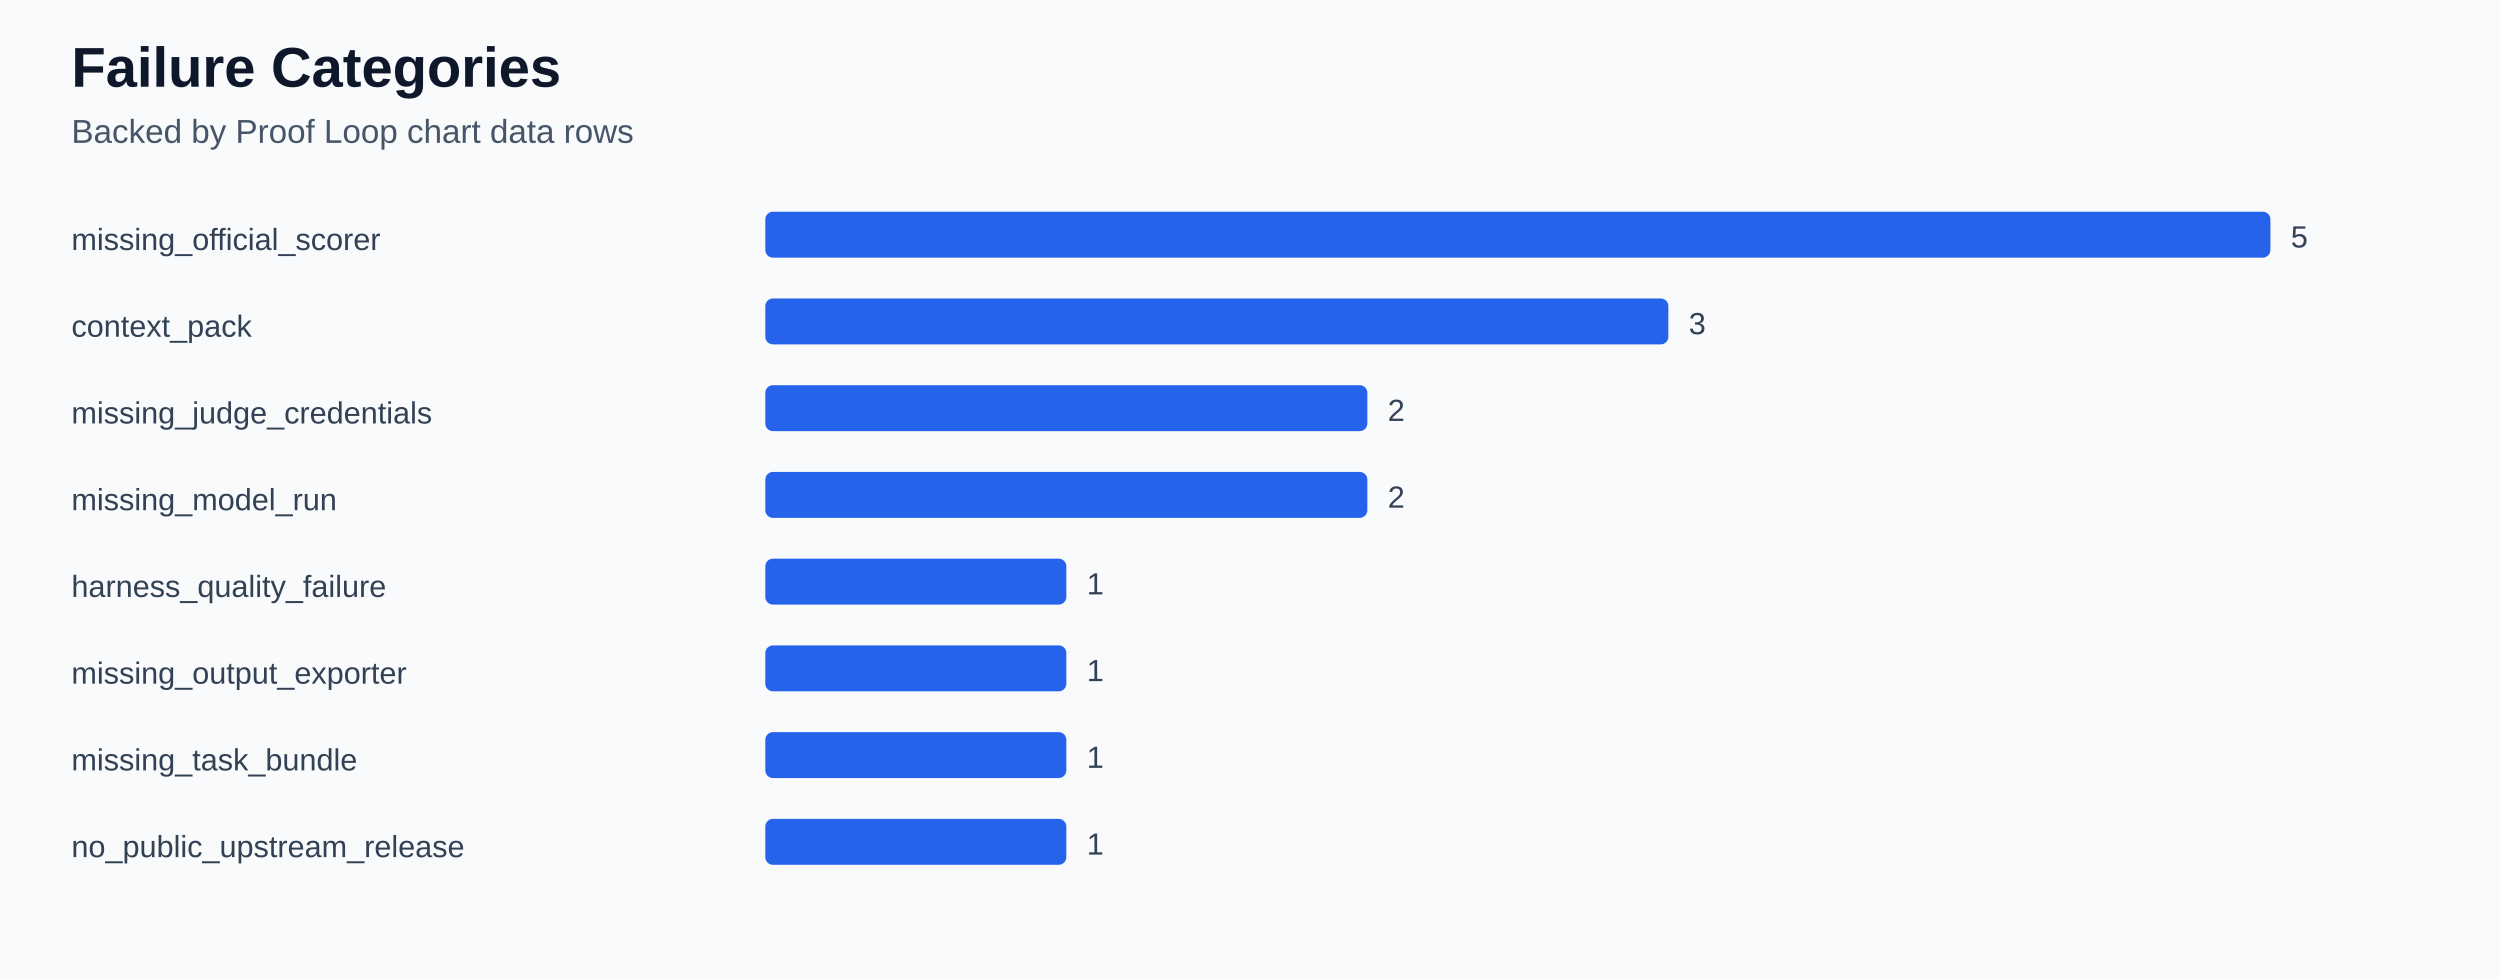
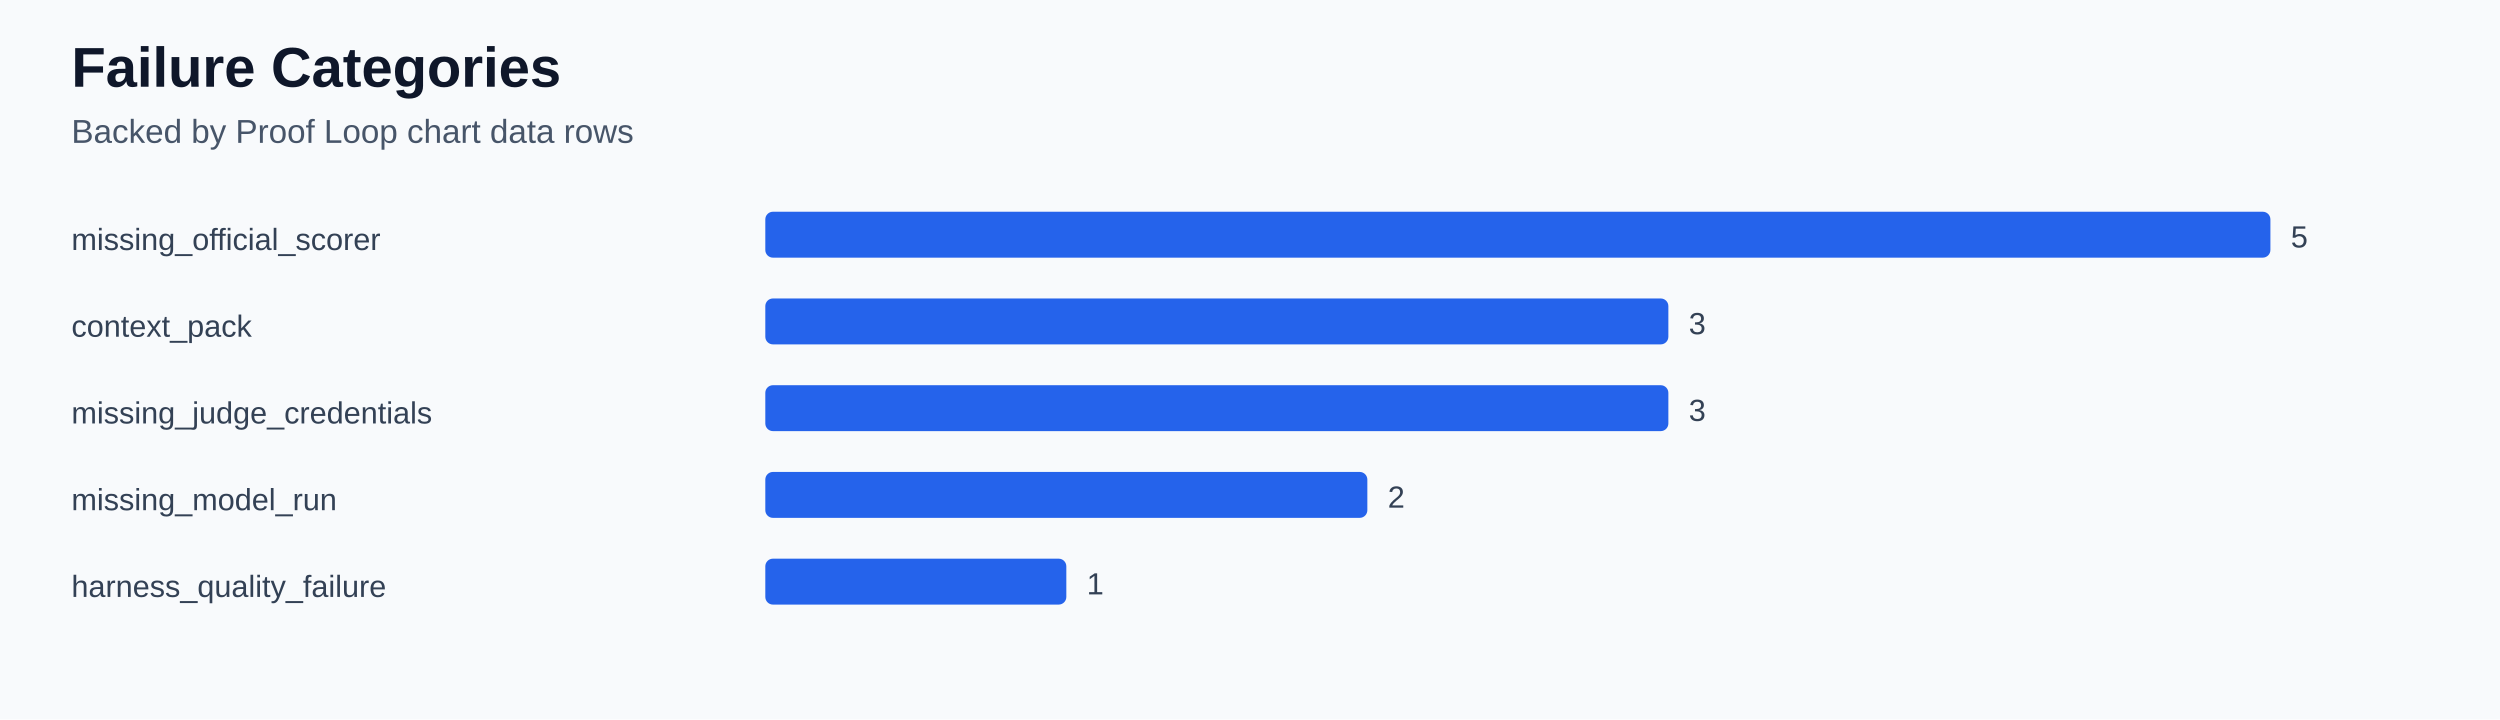
- <svg xmlns="http://www.w3.org/2000/svg" width="980" height="384" viewBox="0 0 980 384" role="img" aria-label="Failure Categories">
-   <rect width="980" height="384" fill="#F8FAFC" />
+ <svg xmlns="http://www.w3.org/2000/svg" width="980" height="282" viewBox="0 0 980 282" role="img" aria-label="Failure Categories">
+   <rect width="980" height="282" fill="#F8FAFC" />
  <text x="28" y="34" fill="#0F172A" font-size="22" font-family="Arial, sans-serif" font-weight="700">Failure Categories</text>
  <text x="28" y="56" fill="#475569" font-size="13" font-family="Arial, sans-serif">Backed by Proof Loop chart data rows</text>
  <text x="28" y="98" fill="#334155" font-size="12" font-family="Arial, sans-serif">missing_official_scorer</text>
  <rect x="300" y="83" width="590.0" height="18" rx="3" fill="#2563EB" />
  <text x="898" y="97" fill="#334155" font-size="12" font-family="Arial, sans-serif">5</text>
  <text x="28" y="132" fill="#334155" font-size="12" font-family="Arial, sans-serif">context_pack</text>
  <rect x="300" y="117" width="354.0" height="18" rx="3" fill="#2563EB" />
  <text x="662" y="131" fill="#334155" font-size="12" font-family="Arial, sans-serif">3</text>
  <text x="28" y="166" fill="#334155" font-size="12" font-family="Arial, sans-serif">missing_judge_credentials</text>
-   <rect x="300" y="151" width="236.0" height="18" rx="3" fill="#2563EB" />
-   <text x="544" y="165" fill="#334155" font-size="12" font-family="Arial, sans-serif">2</text>
+   <rect x="300" y="151" width="354.0" height="18" rx="3" fill="#2563EB" />
+   <text x="662" y="165" fill="#334155" font-size="12" font-family="Arial, sans-serif">3</text>
  <text x="28" y="200" fill="#334155" font-size="12" font-family="Arial, sans-serif">missing_model_run</text>
  <rect x="300" y="185" width="236.0" height="18" rx="3" fill="#2563EB" />
  <text x="544" y="199" fill="#334155" font-size="12" font-family="Arial, sans-serif">2</text>
  <text x="28" y="234" fill="#334155" font-size="12" font-family="Arial, sans-serif">harness_quality_failure</text>
  <rect x="300" y="219" width="118.0" height="18" rx="3" fill="#2563EB" />
  <text x="426" y="233" fill="#334155" font-size="12" font-family="Arial, sans-serif">1</text>
-   <text x="28" y="268" fill="#334155" font-size="12" font-family="Arial, sans-serif">missing_output_exporter</text>
-   <rect x="300" y="253" width="118.0" height="18" rx="3" fill="#2563EB" />
-   <text x="426" y="267" fill="#334155" font-size="12" font-family="Arial, sans-serif">1</text>
-   <text x="28" y="302" fill="#334155" font-size="12" font-family="Arial, sans-serif">missing_task_bundle</text>
-   <rect x="300" y="287" width="118.0" height="18" rx="3" fill="#2563EB" />
-   <text x="426" y="301" fill="#334155" font-size="12" font-family="Arial, sans-serif">1</text>
-   <text x="28" y="336" fill="#334155" font-size="12" font-family="Arial, sans-serif">no_public_upstream_release</text>
-   <rect x="300" y="321" width="118.0" height="18" rx="3" fill="#2563EB" />
-   <text x="426" y="335" fill="#334155" font-size="12" font-family="Arial, sans-serif">1</text>
</svg>
